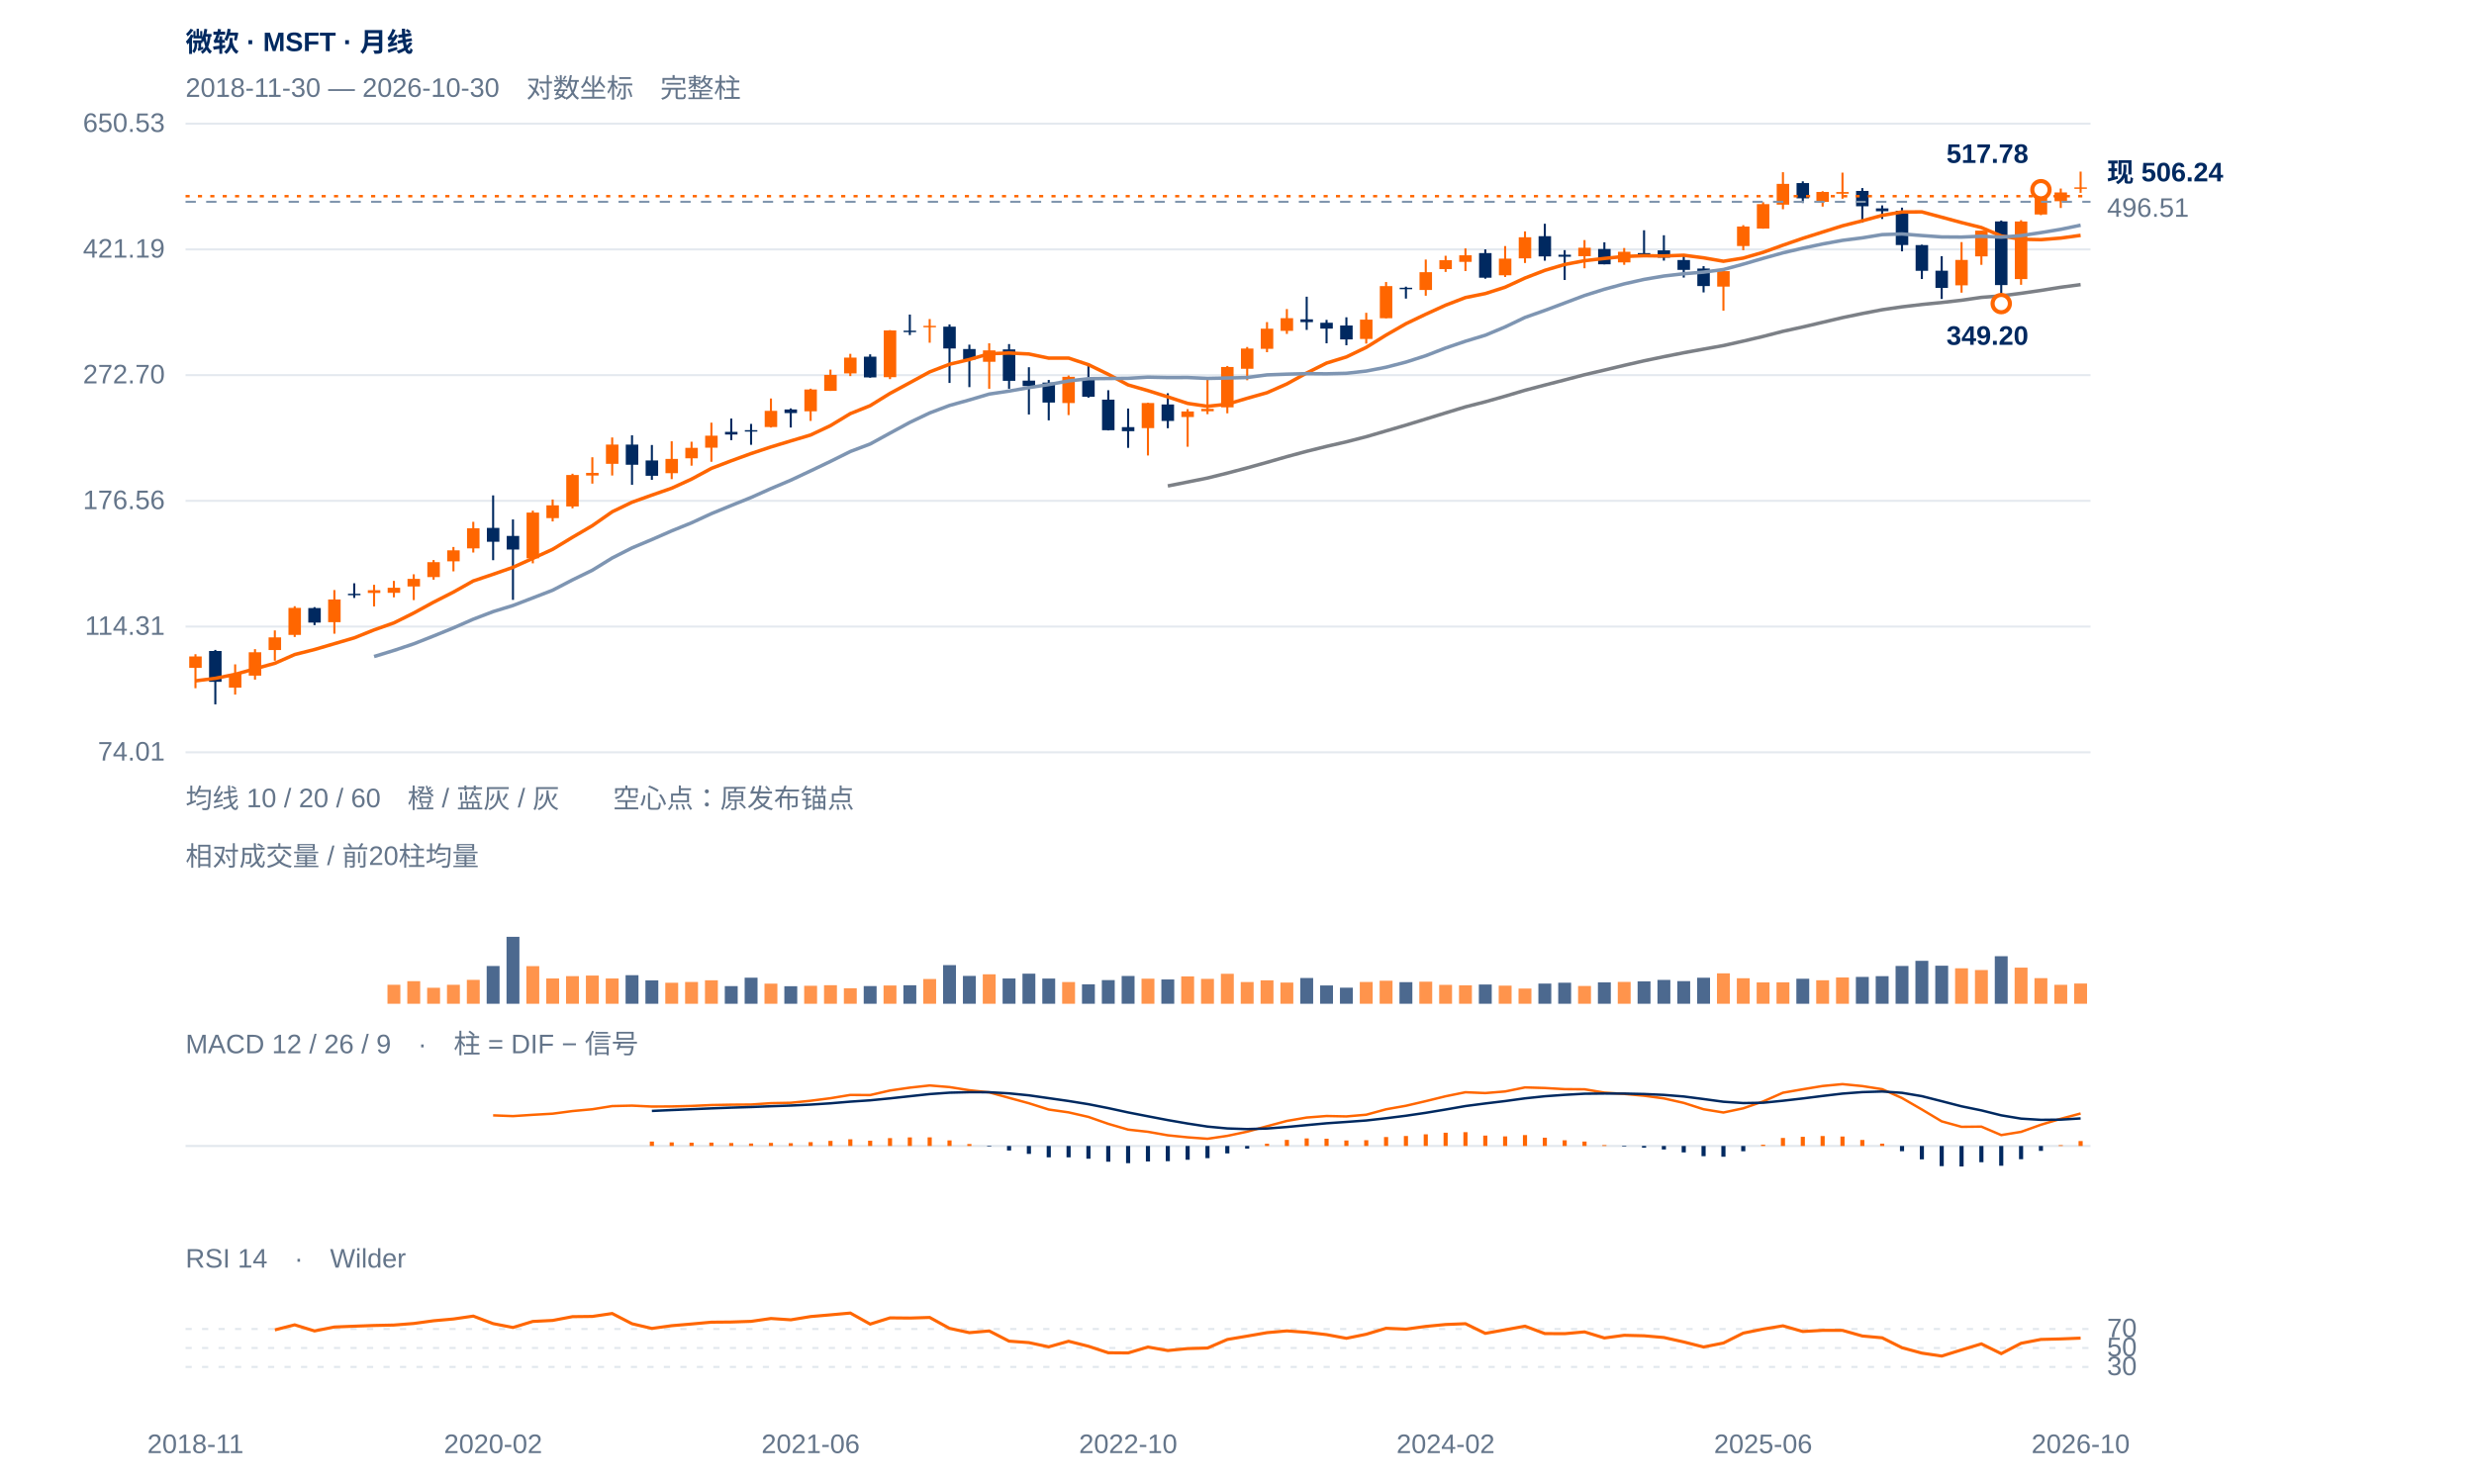
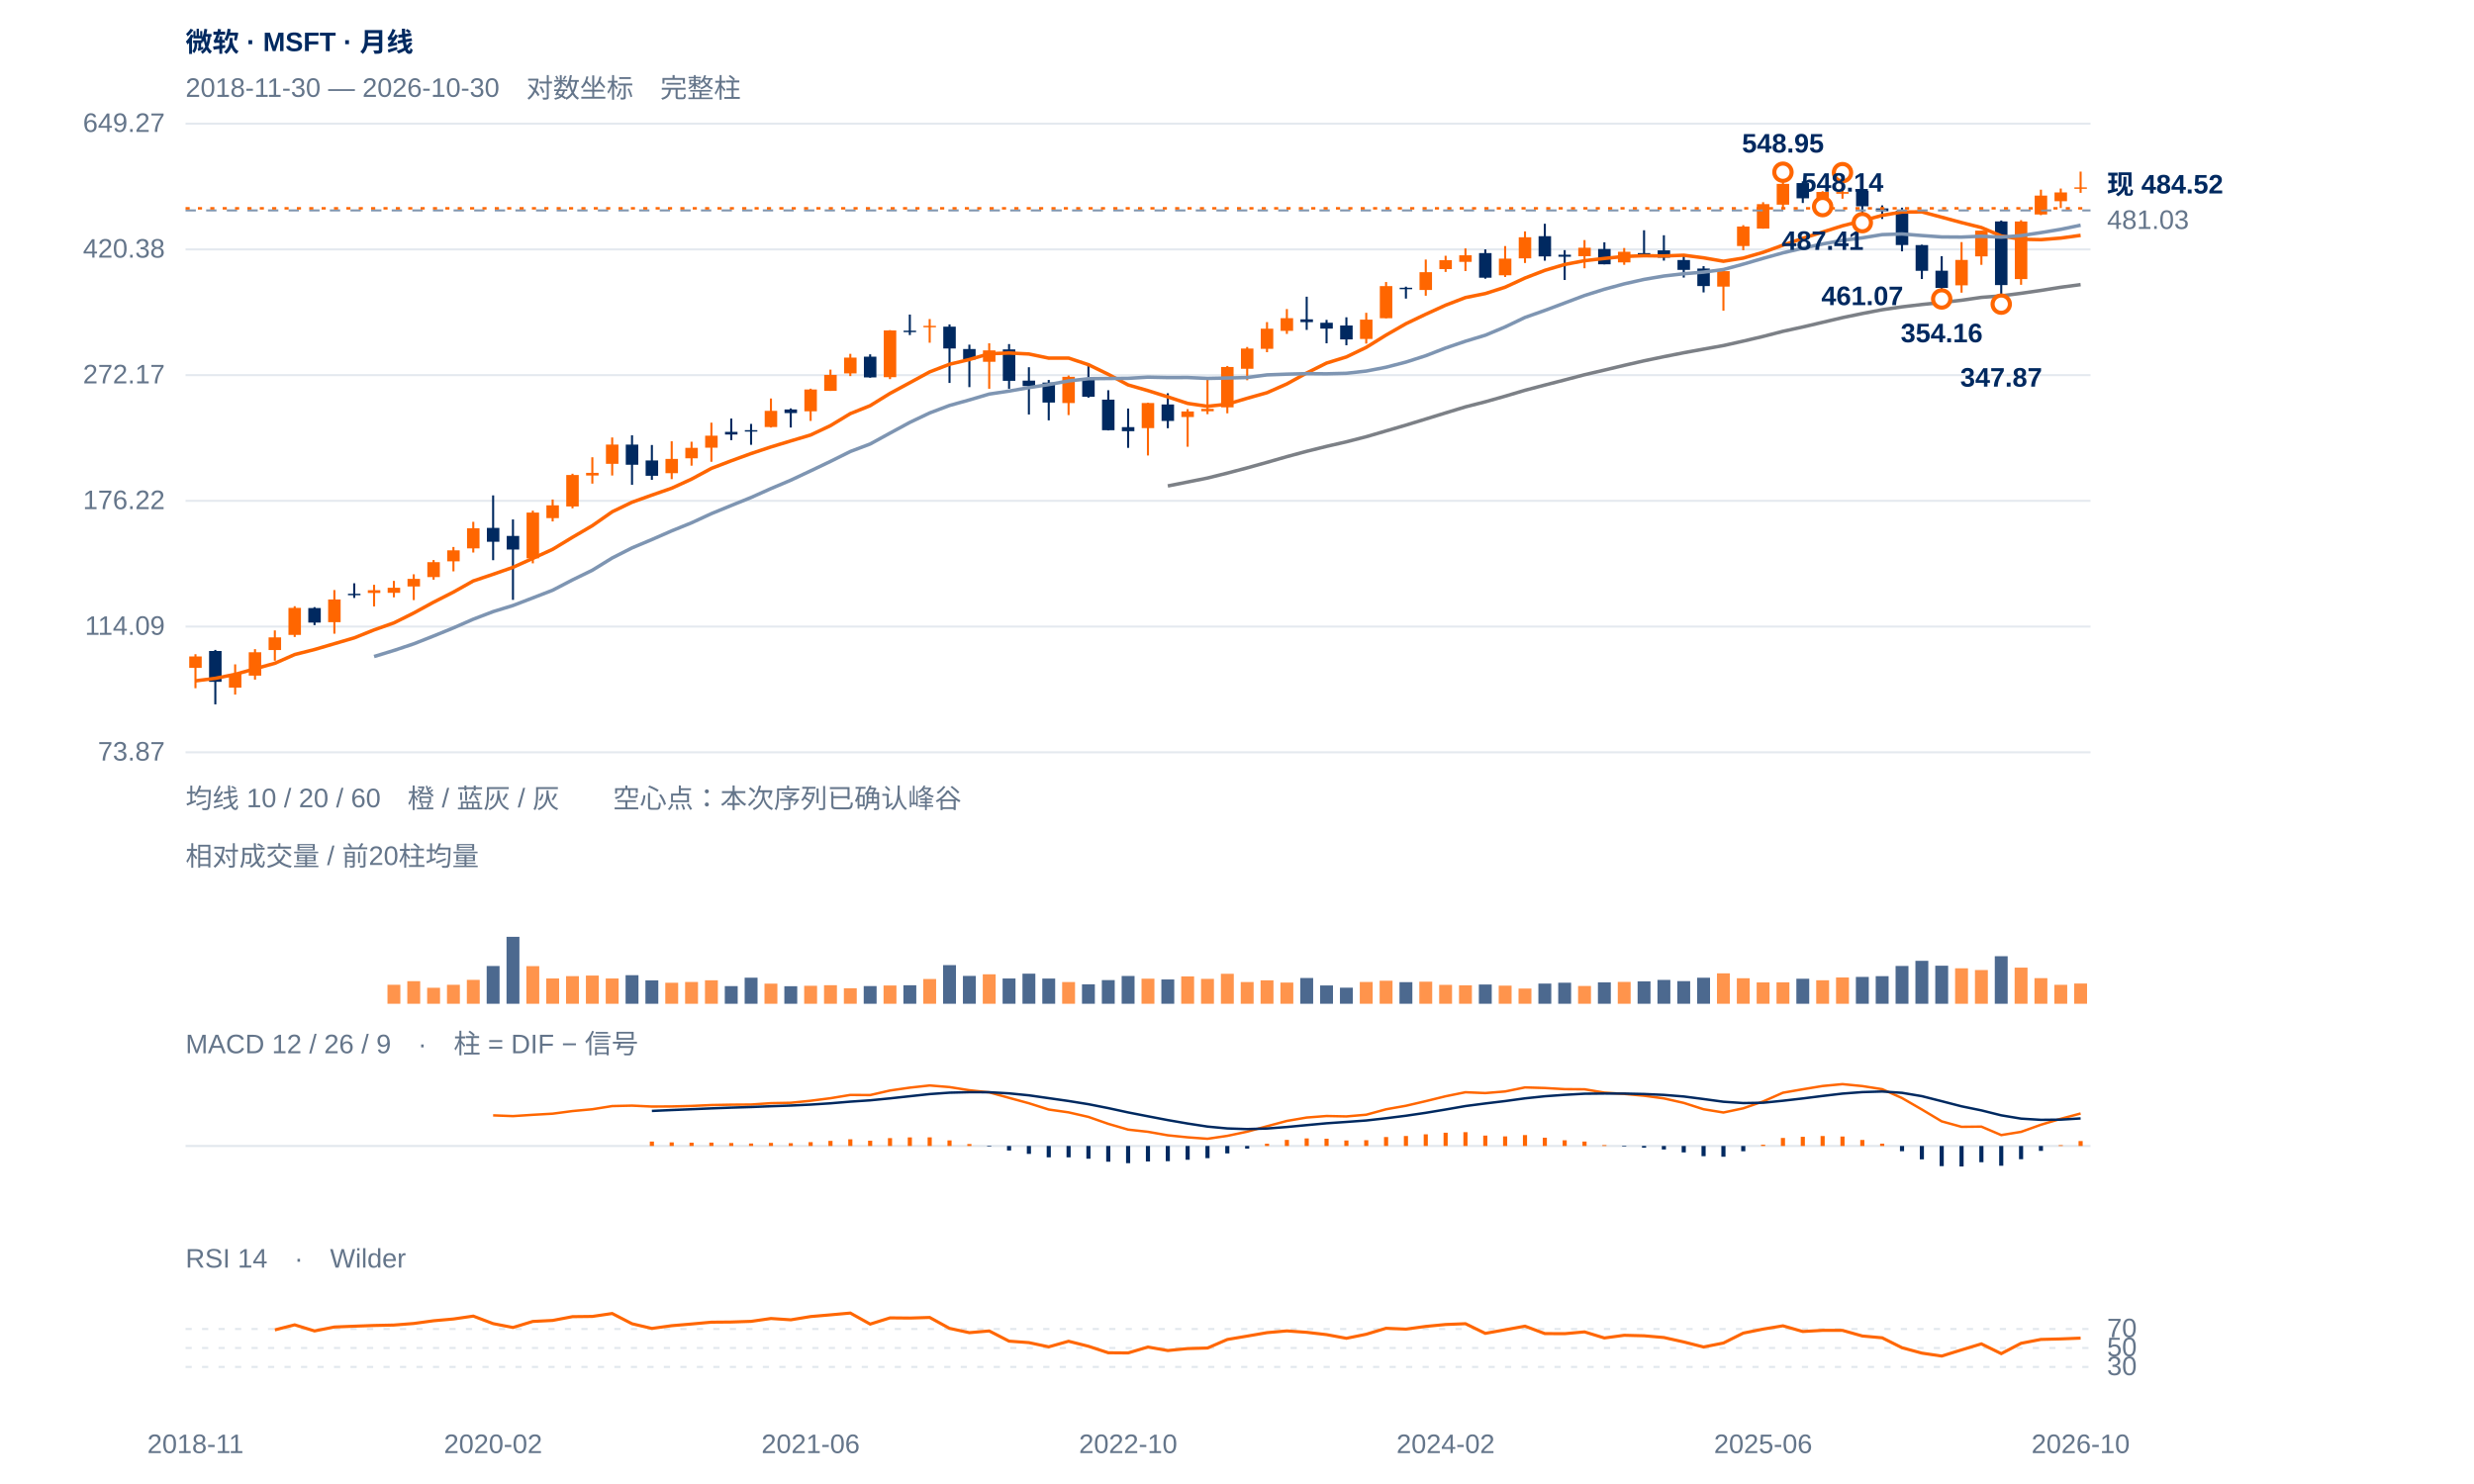
<svg xmlns="http://www.w3.org/2000/svg" viewBox="0 0 1200 720" role="img" aria-label="微软 月线 真实价格与结构">
  <style>text{font:13px Microsoft YaHei,Arial,sans-serif;fill:#64758a}.b{font-weight:700;fill:#002960}</style>
  <rect width="100%" height="100%" fill="#fff" />
  <text x="90.00" y="25.00" text-anchor="start" class="b">微软 · MSFT · 月线</text>
  <text x="90.00" y="47.00" text-anchor="start">2018-11-30 — 2026-10-30　对数坐标　完整柱</text>
  <polyline points="90.00,365.00 1014.00,365.00" fill="none" stroke="#e4e9ef" stroke-width="1" />
-   <text x="80.00" y="369.00" text-anchor="end">74.01</text>
+   <text x="80.00" y="369.00" text-anchor="end">73.87</text>
  <polyline points="90.00,304.00 1014.00,304.00" fill="none" stroke="#e4e9ef" stroke-width="1" />
-   <text x="80.00" y="308.00" text-anchor="end">114.31</text>
+   <text x="80.00" y="308.00" text-anchor="end">114.09</text>
  <polyline points="90.00,243.00 1014.00,243.00" fill="none" stroke="#e4e9ef" stroke-width="1" />
-   <text x="80.00" y="247.00" text-anchor="end">176.56</text>
+   <text x="80.00" y="247.00" text-anchor="end">176.22</text>
  <polyline points="90.00,182.00 1014.00,182.00" fill="none" stroke="#e4e9ef" stroke-width="1" />
-   <text x="80.00" y="186.00" text-anchor="end">272.70</text>
+   <text x="80.00" y="186.00" text-anchor="end">272.17</text>
  <polyline points="90.00,121.00 1014.00,121.00" fill="none" stroke="#e4e9ef" stroke-width="1" />
-   <text x="80.00" y="125.00" text-anchor="end">421.19</text>
+   <text x="80.00" y="125.00" text-anchor="end">420.38</text>
  <polyline points="90.00,60.00 1014.00,60.00" fill="none" stroke="#e4e9ef" stroke-width="1" />
-   <text x="80.00" y="64.00" text-anchor="end">650.53</text>
+   <text x="80.00" y="64.00" text-anchor="end">649.27</text>
  <g>
    <path d="M94.81,317.40V333.91" stroke="#FF6600" />
    <rect x="91.78" y="318.49" width="6.06" height="5.55" fill="#FF6600" />
  </g>
  <g>
    <path d="M104.44,315.32V341.74" stroke="#002960" />
    <rect x="101.41" y="315.84" width="6.06" height="14.96" fill="#002960" />
  </g>
  <g>
    <path d="M114.06,322.33V336.98" stroke="#FF6600" />
    <rect x="111.03" y="326.91" width="6.06" height="6.72" fill="#FF6600" />
  </g>
  <g>
    <path d="M123.69,314.95V329.74" stroke="#FF6600" />
    <rect x="120.66" y="316.46" width="6.06" height="11.34" fill="#FF6600" />
  </g>
  <g>
    <path d="M133.31,305.86V320.56" stroke="#FF6600" />
    <rect x="130.28" y="309.24" width="6.06" height="6.14" fill="#FF6600" />
  </g>
  <g>
    <path d="M142.94,294.11V309.05" stroke="#FF6600" />
    <rect x="139.91" y="294.93" width="6.06" height="13.11" fill="#FF6600" />
  </g>
  <g>
    <path d="M152.56,294.57V303.30" stroke="#002960" />
    <rect x="149.53" y="295.01" width="6.06" height="7.05" fill="#002960" />
  </g>
  <g>
    <path d="M162.19,286.28V307.46" stroke="#FF6600" />
    <rect x="159.16" y="290.85" width="6.06" height="11.01" fill="#FF6600" />
  </g>
  <g>
    <path d="M171.81,282.99V290.11" stroke="#002960" />
    <rect x="168.78" y="288.08" width="6.06" height="0.70" fill="#002960" />
  </g>
  <g>
    <path d="M181.44,283.73V294.22" stroke="#FF6600" />
    <rect x="178.41" y="286.36" width="6.06" height="1.34" fill="#FF6600" />
  </g>
  <g>
    <path d="M191.06,281.84V289.81" stroke="#FF6600" />
    <rect x="188.03" y="285.17" width="6.06" height="2.46" fill="#FF6600" />
  </g>
  <g>
    <path d="M200.69,278.63V291.16" stroke="#FF6600" />
    <rect x="197.66" y="280.86" width="6.06" height="3.68" fill="#FF6600" />
  </g>
  <g>
    <path d="M210.31,271.72V281.26" stroke="#FF6600" />
    <rect x="207.28" y="272.75" width="6.06" height="7.24" fill="#FF6600" />
  </g>
  <g>
    <path d="M219.94,265.38V277.21" stroke="#FF6600" />
    <rect x="216.91" y="267.01" width="6.06" height="5.34" fill="#FF6600" />
  </g>
  <g>
    <path d="M229.56,253.17V268.08" stroke="#FF6600" />
    <rect x="226.53" y="256.29" width="6.06" height="9.77" fill="#FF6600" />
  </g>
  <g>
    <path d="M239.19,240.35V271.80" stroke="#002960" />
    <rect x="236.16" y="256.12" width="6.06" height="6.73" fill="#002960" />
  </g>
  <g>
    <path d="M248.81,252.02V291.04" stroke="#002960" />
    <rect x="245.78" y="260.02" width="6.06" height="6.60" fill="#002960" />
  </g>
  <g>
    <path d="M258.44,247.76V273.32" stroke="#FF6600" />
    <rect x="255.41" y="248.69" width="6.06" height="22.19" fill="#FF6600" />
  </g>
  <g>
    <path d="M268.06,242.34V252.99" stroke="#FF6600" />
    <rect x="265.03" y="245.17" width="6.06" height="6.21" fill="#FF6600" />
  </g>
  <g>
    <path d="M277.69,229.84V246.63" stroke="#FF6600" />
    <rect x="274.66" y="230.46" width="6.06" height="15.26" fill="#FF6600" />
  </g>
  <g>
    <path d="M287.31,221.85V234.65" stroke="#FF6600" />
-     <rect x="284.28" y="229.43" width="6.06" height="1.29" fill="#FF6600" />
+     <rect x="284.28" y="229.42" width="6.06" height="1.29" fill="#FF6600" />
  </g>
  <g>
    <path d="M296.94,212.25V230.71" stroke="#FF6600" />
    <rect x="293.91" y="215.70" width="6.06" height="9.34" fill="#FF6600" />
  </g>
  <g>
    <path d="M306.56,211.21V235.21" stroke="#002960" />
    <rect x="303.53" y="215.71" width="6.06" height="9.78" fill="#002960" />
  </g>
  <g>
    <path d="M316.19,215.90V232.82" stroke="#002960" />
    <rect x="313.16" y="223.40" width="6.06" height="7.44" fill="#002960" />
  </g>
  <g>
    <path d="M325.81,214.10V232.47" stroke="#FF6600" />
    <rect x="322.78" y="222.65" width="6.06" height="6.93" fill="#FF6600" />
  </g>
  <g>
    <path d="M335.44,214.31V225.94" stroke="#FF6600" />
    <rect x="332.41" y="217.28" width="6.06" height="5.08" fill="#FF6600" />
  </g>
  <g>
    <path d="M345.06,205.07V224.05" stroke="#FF6600" />
    <rect x="342.03" y="211.39" width="6.06" height="5.82" fill="#FF6600" />
  </g>
  <g>
    <path d="M354.69,203.07V213.56" stroke="#002960" />
    <rect x="351.66" y="209.53" width="6.06" height="1.29" fill="#002960" />
  </g>
  <g>
    <path d="M364.31,205.67V215.80" stroke="#002960" />
    <rect x="361.28" y="208.70" width="6.06" height="0.70" fill="#002960" />
  </g>
  <g>
    <path d="M373.94,193.34V207.43" stroke="#FF6600" />
    <rect x="370.91" y="199.34" width="6.06" height="7.84" fill="#FF6600" />
  </g>
  <g>
    <path d="M383.56,198.14V207.42" stroke="#002960" />
    <rect x="380.53" y="198.66" width="6.06" height="1.75" fill="#002960" />
  </g>
  <g>
    <path d="M393.19,188.58V204.22" stroke="#FF6600" />
    <rect x="390.16" y="188.97" width="6.06" height="10.58" fill="#FF6600" />
  </g>
  <g>
    <path d="M402.81,179.33V189.64" stroke="#FF6600" />
    <rect x="399.78" y="181.89" width="6.06" height="7.75" fill="#FF6600" />
  </g>
  <g>
    <path d="M412.44,171.67V182.47" stroke="#FF6600" />
    <rect x="409.41" y="173.50" width="6.06" height="7.67" fill="#FF6600" />
  </g>
  <g>
    <path d="M422.06,171.91V183.25" stroke="#002960" />
    <rect x="419.03" y="173.05" width="6.06" height="10.06" fill="#002960" />
  </g>
  <g>
    <path d="M431.69,160.16V183.94" stroke="#FF6600" />
    <rect x="428.66" y="160.32" width="6.06" height="22.68" fill="#FF6600" />
  </g>
  <g>
    <path d="M441.31,152.62V162.56" stroke="#002960" />
    <rect x="438.28" y="160.43" width="6.06" height="0.70" fill="#002960" />
  </g>
  <g>
    <path d="M450.94,154.80V166.28" stroke="#FF6600" />
    <rect x="447.91" y="158.09" width="6.06" height="0.70" fill="#FF6600" />
  </g>
  <g>
    <path d="M460.56,157.39V185.80" stroke="#002960" />
    <rect x="457.53" y="158.49" width="6.06" height="10.59" fill="#002960" />
  </g>
  <g>
    <path d="M470.19,167.22V187.83" stroke="#002960" />
    <rect x="467.16" y="169.34" width="6.06" height="5.06" fill="#002960" />
  </g>
  <g>
    <path d="M479.81,166.56V188.62" stroke="#FF6600" />
    <rect x="476.78" y="170.00" width="6.06" height="5.53" fill="#FF6600" />
  </g>
  <g>
    <path d="M489.44,166.94V188.62" stroke="#002960" />
    <rect x="486.41" y="169.52" width="6.06" height="15.25" fill="#002960" />
  </g>
  <g>
    <path d="M499.06,178.17V201.10" stroke="#002960" />
    <rect x="496.03" y="184.67" width="6.06" height="2.66" fill="#002960" />
  </g>
  <g>
    <path d="M508.69,184.35V203.94" stroke="#002960" />
    <rect x="505.66" y="185.62" width="6.06" height="9.69" fill="#002960" />
  </g>
  <g>
    <path d="M518.31,182.19V201.39" stroke="#FF6600" />
    <rect x="515.28" y="182.82" width="6.06" height="12.73" fill="#FF6600" />
  </g>
  <g>
    <path d="M527.94,176.26V192.93" stroke="#002960" />
    <rect x="524.91" y="184.29" width="6.06" height="8.21" fill="#002960" />
  </g>
  <g>
    <path d="M537.56,189.33V208.84" stroke="#002960" />
    <rect x="534.53" y="193.90" width="6.06" height="14.83" fill="#002960" />
  </g>
  <g>
    <path d="M547.19,198.21V217.29" stroke="#002960" />
    <rect x="544.16" y="207.23" width="6.06" height="1.97" fill="#002960" />
  </g>
  <g>
    <path d="M556.81,195.44V220.99" stroke="#FF6600" />
    <rect x="553.78" y="195.54" width="6.06" height="12.17" fill="#FF6600" />
  </g>
  <g>
    <path d="M566.44,190.80V207.76" stroke="#002960" />
    <rect x="563.41" y="196.24" width="6.06" height="7.99" fill="#002960" />
  </g>
  <g>
    <path d="M576.06,198.49V216.75" stroke="#FF6600" />
    <rect x="573.03" y="199.63" width="6.06" height="2.70" fill="#FF6600" />
  </g>
  <g>
    <path d="M585.69,184.13V200.96" stroke="#FF6600" />
    <rect x="582.66" y="198.37" width="6.06" height="1.15" fill="#FF6600" />
  </g>
  <g>
    <path d="M595.31,177.57V200.53" stroke="#FF6600" />
    <rect x="592.28" y="178.05" width="6.06" height="19.58" fill="#FF6600" />
  </g>
  <g>
    <path d="M604.94,168.35V184.48" stroke="#FF6600" />
    <rect x="601.91" y="169.11" width="6.06" height="9.81" fill="#FF6600" />
  </g>
  <g>
    <path d="M614.56,156.28V170.88" stroke="#FF6600" />
    <rect x="611.53" y="159.47" width="6.06" height="9.77" fill="#FF6600" />
  </g>
  <g>
    <path d="M624.19,149.94V162.01" stroke="#FF6600" />
    <rect x="621.16" y="154.37" width="6.06" height="6.15" fill="#FF6600" />
  </g>
  <g>
    <path d="M633.81,143.95V160.06" stroke="#002960" />
    <rect x="630.78" y="154.93" width="6.06" height="1.36" fill="#002960" />
  </g>
  <g>
    <path d="M643.44,155.20V166.56" stroke="#002960" />
    <rect x="640.41" y="156.59" width="6.06" height="2.85" fill="#002960" />
  </g>
  <g>
    <path d="M653.06,153.94V167.51" stroke="#002960" />
    <rect x="650.03" y="157.93" width="6.06" height="6.75" fill="#002960" />
  </g>
  <g>
    <path d="M662.69,151.76V166.71" stroke="#FF6600" />
    <rect x="659.66" y="155.08" width="6.06" height="9.37" fill="#FF6600" />
  </g>
  <g>
    <path d="M672.31,136.83V154.44" stroke="#FF6600" />
    <rect x="669.28" y="138.81" width="6.06" height="15.58" fill="#FF6600" />
  </g>
  <g>
    <path d="M681.94,139.09V144.87" stroke="#002960" />
    <rect x="678.91" y="139.61" width="6.06" height="0.70" fill="#002960" />
  </g>
  <g>
    <path d="M691.56,125.93V143.48" stroke="#FF6600" />
    <rect x="688.53" y="132.06" width="6.06" height="8.63" fill="#FF6600" />
  </g>
  <g>
    <path d="M701.19,124.09V131.93" stroke="#FF6600" />
    <rect x="698.16" y="126.24" width="6.06" height="4.32" fill="#FF6600" />
  </g>
  <g>
    <path d="M710.81,120.53V131.51" stroke="#FF6600" />
    <rect x="707.78" y="123.86" width="6.06" height="3.19" fill="#FF6600" />
  </g>
  <g>
    <path d="M720.44,121.00V135.21" stroke="#002960" />
    <rect x="717.41" y="122.79" width="6.06" height="11.95" fill="#002960" />
  </g>
  <g>
    <path d="M730.06,119.38V134.39" stroke="#FF6600" />
    <rect x="727.03" y="125.48" width="6.06" height="8.08" fill="#FF6600" />
  </g>
  <g>
    <path d="M739.69,112.26V127.60" stroke="#FF6600" />
    <rect x="736.66" y="115.12" width="6.06" height="10.23" fill="#FF6600" />
  </g>
  <g>
    <path d="M749.31,108.56V126.48" stroke="#002960" />
    <rect x="746.28" y="114.59" width="6.06" height="9.82" fill="#002960" />
  </g>
  <g>
    <path d="M758.94,121.35V135.85" stroke="#002960" />
    <rect x="755.91" y="123.59" width="6.06" height="0.97" fill="#002960" />
  </g>
  <g>
    <path d="M768.56,116.48V130.16" stroke="#FF6600" />
    <rect x="765.53" y="120.20" width="6.06" height="4.10" fill="#FF6600" />
  </g>
  <g>
    <path d="M778.19,117.55V128.25" stroke="#002960" />
    <rect x="775.16" y="120.80" width="6.06" height="7.43" fill="#002960" />
  </g>
  <g>
    <path d="M787.81,120.33V128.50" stroke="#FF6600" />
    <rect x="784.78" y="122.16" width="6.06" height="5.15" fill="#FF6600" />
  </g>
  <g>
    <path d="M797.44,111.72V123.09" stroke="#002960" />
    <rect x="794.41" y="122.79" width="6.06" height="0.70" fill="#002960" />
  </g>
  <g>
    <path d="M807.06,114.14V126.45" stroke="#002960" />
    <rect x="804.03" y="121.48" width="6.06" height="3.50" fill="#002960" />
  </g>
  <g>
    <path d="M816.69,123.55V134.67" stroke="#002960" />
    <rect x="813.66" y="126.15" width="6.06" height="4.79" fill="#002960" />
  </g>
  <g>
    <path d="M826.31,129.13V141.87" stroke="#002960" />
    <rect x="823.28" y="130.29" width="6.06" height="8.50" fill="#002960" />
  </g>
  <g>
    <path d="M835.94,131.06V150.72" stroke="#FF6600" />
    <rect x="832.91" y="131.55" width="6.06" height="7.51" fill="#FF6600" />
  </g>
  <g>
    <path d="M845.56,109.24V121.41" stroke="#FF6600" />
    <rect x="842.53" y="109.90" width="6.06" height="9.47" fill="#FF6600" />
  </g>
  <g>
    <path d="M855.19,98.10V110.96" stroke="#FF6600" />
    <rect x="852.16" y="99.04" width="6.06" height="11.85" fill="#FF6600" />
  </g>
  <g>
    <path d="M864.81,83.55V101.52" stroke="#FF6600" />
    <rect x="861.78" y="89.21" width="6.06" height="10.09" fill="#FF6600" />
  </g>
  <g>
    <path d="M874.44,87.97V98.50" stroke="#002960" />
    <rect x="871.41" y="88.82" width="6.06" height="7.40" fill="#002960" />
  </g>
  <g>
    <path d="M884.06,92.77V100.24" stroke="#FF6600" />
    <rect x="881.03" y="93.13" width="6.06" height="4.82" fill="#FF6600" />
  </g>
  <g>
    <path d="M893.69,83.76V96.41" stroke="#FF6600" />
    <rect x="890.66" y="93.17" width="6.06" height="0.82" fill="#FF6600" />
  </g>
  <g>
    <path d="M903.31,91.24V108.03" stroke="#002960" />
    <rect x="900.28" y="92.63" width="6.06" height="7.45" fill="#002960" />
  </g>
  <g>
    <path d="M912.94,99.65V106.24" stroke="#002960" />
    <rect x="909.91" y="101.10" width="6.06" height="1.39" fill="#002960" />
  </g>
  <g>
    <path d="M922.56,100.74V121.94" stroke="#002960" />
    <rect x="919.53" y="102.27" width="6.06" height="16.62" fill="#002960" />
  </g>
  <g>
    <path d="M932.19,118.74V135.38" stroke="#002960" />
    <rect x="929.16" y="118.91" width="6.06" height="12.48" fill="#002960" />
  </g>
  <g>
    <path d="M941.81,124.31V145.05" stroke="#002960" />
    <rect x="938.78" y="131.34" width="6.06" height="8.35" fill="#002960" />
  </g>
  <g>
    <path d="M951.44,117.46V141.99" stroke="#FF6600" />
    <rect x="948.41" y="126.11" width="6.06" height="12.33" fill="#FF6600" />
  </g>
  <g>
    <path d="M961.06,111.88V128.50" stroke="#FF6600" />
    <rect x="958.03" y="111.90" width="6.06" height="12.49" fill="#FF6600" />
  </g>
  <g>
    <path d="M970.69,106.98V147.57" stroke="#002960" />
    <rect x="967.66" y="107.43" width="6.06" height="30.88" fill="#002960" />
  </g>
  <g>
    <path d="M980.31,106.82V138.18" stroke="#FF6600" />
    <rect x="977.28" y="107.46" width="6.06" height="27.94" fill="#FF6600" />
  </g>
  <g>
    <path d="M989.94,92.03V104.39" stroke="#FF6600" />
    <rect x="986.91" y="94.90" width="6.06" height="9.16" fill="#FF6600" />
  </g>
  <g>
    <path d="M999.56,91.47V100.92" stroke="#FF6600" />
    <rect x="996.53" y="93.36" width="6.06" height="4.27" fill="#FF6600" />
  </g>
  <g>
    <path d="M1009.19,83.26V93.56" stroke="#FF6600" />
    <rect x="1006.16" y="90.91" width="6.06" height="0.70" fill="#FF6600" />
  </g>
  <polyline points="94.81,330.33 104.44,329.11 114.06,327.17 123.69,324.48 133.31,321.81 142.94,317.56 152.56,315.13 162.19,312.30 171.81,309.48 181.44,305.61 191.06,302.22 200.69,297.41 210.31,292.16 219.94,287.26 229.56,281.86 239.19,278.62 248.81,275.25 258.44,270.91 268.06,266.51 277.69,260.67 287.31,255.04 296.94,248.30 306.56,243.66 316.19,240.21 325.81,236.86 335.44,232.45 345.06,227.25 354.69,223.56 364.31,220.05 373.94,216.85 383.56,213.93 393.19,211.05 402.81,206.51 412.44,200.68 422.06,196.83 431.69,190.88 441.31,185.68 450.94,180.43 460.56,176.73 470.19,174.43 479.81,171.63 489.44,171.26 499.06,171.75 508.69,173.76 518.31,173.73 527.94,176.93 537.56,181.60 547.19,186.76 556.81,189.52 566.44,192.55 576.06,195.72 585.69,197.13 595.31,196.10 604.94,193.24 614.56,190.53 624.19,186.27 633.81,180.96 643.44,176.15 653.06,173.18 662.69,168.54 672.31,162.57 681.94,157.05 691.56,152.45 701.19,148.06 710.81,144.37 720.44,142.43 730.06,139.34 739.69,134.89 749.31,131.17 758.94,128.32 768.56,126.49 778.19,125.39 787.81,124.42 797.44,124.07 807.06,124.19 816.69,123.83 826.31,125.09 835.94,126.76 845.56,125.22 855.19,122.43 864.81,118.96 874.44,115.63 884.06,112.58 893.69,109.55 903.31,107.13 912.94,104.49 922.56,102.83 932.19,102.81 941.81,105.39 951.44,107.99 961.06,110.40 970.69,114.48 980.31,116.08 989.94,116.28 999.56,115.51 1009.19,114.19" fill="none" stroke="#FF6600" stroke-width="1.7" />
  <polyline points="181.44,318.53 191.06,315.58 200.69,312.37 210.31,308.57 219.94,304.64 229.56,300.42 239.19,296.74 248.81,293.78 258.44,290.08 268.06,286.36 277.69,281.35 287.31,276.66 296.94,270.72 306.56,265.82 316.19,261.77 325.81,257.56 335.44,253.65 345.06,249.20 354.69,245.25 364.31,241.36 373.94,237.05 383.56,232.98 393.19,228.45 402.81,223.86 412.44,219.06 422.06,215.42 431.69,210.14 441.31,204.93 450.94,200.35 460.56,196.72 470.19,194.04 479.81,191.19 489.44,189.75 499.06,188.06 508.69,186.58 518.31,184.81 527.94,183.74 537.56,183.63 547.19,183.56 556.81,182.98 566.44,183.19 576.06,183.16 585.69,183.60 595.31,183.40 604.94,183.16 614.56,181.88 624.19,181.52 633.81,181.28 643.44,181.36 653.06,181.11 662.69,180.03 672.31,178.17 681.94,175.67 691.56,172.58 701.19,168.84 710.81,165.56 720.44,162.64 730.06,158.61 739.69,154.01 749.31,150.61 758.94,147.00 768.56,143.37 778.19,140.33 787.81,137.73 797.44,135.56 807.06,133.92 816.69,132.82 826.31,132.03 835.94,130.77 845.56,128.16 855.19,125.35 864.81,122.67 874.44,120.42 884.06,118.37 893.69,116.62 903.31,115.40 912.94,113.83 922.56,113.52 932.19,114.28 941.81,114.95 951.44,115.02 961.06,114.61 970.69,115.06 980.31,114.32 989.94,112.87 999.56,111.26 1009.19,109.26" fill="none" stroke="#7e95b2" stroke-width="1.7" />
  <polyline points="566.44,235.78 576.06,233.86 585.69,231.93 595.31,229.54 604.94,227.00 614.56,224.32 624.19,221.55 633.81,218.96 643.44,216.57 653.06,214.36 662.69,211.88 672.31,209.07 681.94,206.25 691.56,203.30 701.19,200.33 710.81,197.40 720.44,194.94 730.06,192.22 739.69,189.35 749.31,186.82 758.94,184.34 768.56,181.81 778.19,179.56 787.81,177.26 797.44,175.06 807.06,173.05 816.69,171.14 826.31,169.39 835.94,167.66 845.56,165.50 855.19,163.23 864.81,160.75 874.44,158.64 884.06,156.38 893.69,154.11 903.31,152.12 912.94,150.27 922.56,148.87 932.19,147.73 941.81,146.77 951.44,145.67 961.06,144.28 970.69,143.55 980.31,142.31 989.94,140.91 999.56,139.37 1009.19,138.08" fill="none" stroke="#7c8086" stroke-width="1.7" />
-   <polyline points="90.00,97.91 1014.00,97.91" fill="none" stroke="#8196ae" stroke-width="1" stroke-dasharray="5 5" />
-   <text x="1022.00" y="105.19" text-anchor="start">496.51</text>
-   <polyline points="90.00,95.19 1014.00,95.19" fill="none" stroke="#FF6600" stroke-width="1.2" stroke-dasharray="2 4" />
-   <text x="1022.00" y="88.19" text-anchor="start" class="b">现 506.24</text>
-   <circle cx="970.69" cy="147.30" r="4.2" fill="#fff" stroke="#FF6600" stroke-width="2" />
-   <text x="964.00" y="167.30" text-anchor="middle" class="b">349.20</text>
-   <circle cx="989.94" cy="92.03" r="4.2" fill="#fff" stroke="#FF6600" stroke-width="2" />
-   <text x="964.00" y="79.03" text-anchor="middle" class="b">517.78</text>
-   <text x="90.00" y="392.00" text-anchor="start">均线 10 / 20 / 60　橙 / 蓝灰 / 灰　　空心点：原发布锚点</text>
+   <polyline points="90.00,102.09 1014.00,102.09" fill="none" stroke="#8196ae" stroke-width="1" stroke-dasharray="5 5" />
+   <text x="1022.00" y="111.07" text-anchor="start">481.03</text>
+   <polyline points="90.00,101.07 1014.00,101.07" fill="none" stroke="#FF6600" stroke-width="1.2" stroke-dasharray="2 4" />
+   <text x="1022.00" y="94.07" text-anchor="start" class="b">现 484.52</text>
+   <text x="90.00" y="392.00" text-anchor="start">均线 10 / 20 / 60　橙 / 蓝灰 / 灰　　空心点：本次序列已确认峰谷</text>
  <text x="90.00" y="420.00" text-anchor="start">相对成交量 / 前20柱均量</text>
  <rect x="187.94" y="477.79" width="6.25" height="9.21" fill="#FF6600" opacity=".7" />
  <rect x="197.56" y="476.04" width="6.25" height="10.96" fill="#FF6600" opacity=".7" />
  <rect x="207.19" y="479.24" width="6.25" height="7.76" fill="#FF6600" opacity=".7" />
  <rect x="216.81" y="477.80" width="6.25" height="9.20" fill="#FF6600" opacity=".7" />
  <rect x="226.44" y="475.41" width="6.25" height="11.59" fill="#FF6600" opacity=".7" />
  <rect x="236.06" y="468.68" width="6.25" height="18.32" fill="#002960" opacity=".7" />
  <rect x="245.69" y="454.52" width="6.25" height="32.48" fill="#002960" opacity=".7" />
  <rect x="255.31" y="468.74" width="6.25" height="18.26" fill="#FF6600" opacity=".7" />
  <rect x="264.94" y="474.73" width="6.25" height="12.27" fill="#FF6600" opacity=".7" />
  <rect x="274.56" y="473.60" width="6.25" height="13.40" fill="#FF6600" opacity=".7" />
  <rect x="284.19" y="473.32" width="6.25" height="13.68" fill="#FF6600" opacity=".7" />
  <rect x="293.81" y="474.74" width="6.25" height="12.26" fill="#FF6600" opacity=".7" />
  <rect x="303.44" y="473.14" width="6.25" height="13.86" fill="#002960" opacity=".7" />
  <rect x="313.06" y="475.64" width="6.25" height="11.36" fill="#002960" opacity=".7" />
  <rect x="322.69" y="476.81" width="6.25" height="10.19" fill="#FF6600" opacity=".7" />
  <rect x="332.31" y="476.43" width="6.25" height="10.57" fill="#FF6600" opacity=".7" />
  <rect x="341.94" y="475.61" width="6.25" height="11.39" fill="#FF6600" opacity=".7" />
  <rect x="351.56" y="478.44" width="6.25" height="8.56" fill="#002960" opacity=".7" />
  <rect x="361.19" y="474.35" width="6.25" height="12.65" fill="#002960" opacity=".7" />
  <rect x="370.81" y="477.24" width="6.25" height="9.76" fill="#FF6600" opacity=".7" />
  <rect x="380.44" y="478.49" width="6.25" height="8.51" fill="#002960" opacity=".7" />
  <rect x="390.06" y="478.28" width="6.25" height="8.72" fill="#FF6600" opacity=".7" />
  <rect x="399.69" y="478.00" width="6.25" height="9.00" fill="#FF6600" opacity=".7" />
  <rect x="409.31" y="479.47" width="6.25" height="7.53" fill="#FF6600" opacity=".7" />
  <rect x="418.94" y="478.42" width="6.25" height="8.58" fill="#002960" opacity=".7" />
  <rect x="428.56" y="478.14" width="6.25" height="8.86" fill="#FF6600" opacity=".7" />
  <rect x="438.19" y="478.02" width="6.25" height="8.98" fill="#002960" opacity=".7" />
  <rect x="447.81" y="474.99" width="6.25" height="12.01" fill="#FF6600" opacity=".7" />
  <rect x="457.44" y="468.25" width="6.25" height="18.75" fill="#002960" opacity=".7" />
  <rect x="467.06" y="473.49" width="6.25" height="13.51" fill="#002960" opacity=".7" />
  <rect x="476.69" y="472.71" width="6.25" height="14.29" fill="#FF6600" opacity=".7" />
  <rect x="486.31" y="474.74" width="6.25" height="12.26" fill="#002960" opacity=".7" />
  <rect x="495.94" y="472.40" width="6.25" height="14.60" fill="#002960" opacity=".7" />
  <rect x="505.56" y="474.77" width="6.25" height="12.23" fill="#002960" opacity=".7" />
  <rect x="515.19" y="476.46" width="6.25" height="10.54" fill="#FF6600" opacity=".7" />
  <rect x="524.81" y="477.57" width="6.25" height="9.43" fill="#002960" opacity=".7" />
  <rect x="534.44" y="475.52" width="6.25" height="11.48" fill="#002960" opacity=".7" />
  <rect x="544.06" y="473.52" width="6.25" height="13.48" fill="#002960" opacity=".7" />
  <rect x="553.69" y="474.83" width="6.25" height="12.17" fill="#FF6600" opacity=".7" />
  <rect x="563.31" y="475.21" width="6.25" height="11.79" fill="#002960" opacity=".7" />
  <rect x="572.94" y="473.73" width="6.25" height="13.27" fill="#FF6600" opacity=".7" />
  <rect x="582.56" y="474.92" width="6.25" height="12.08" fill="#FF6600" opacity=".7" />
  <rect x="592.19" y="472.46" width="6.25" height="14.54" fill="#FF6600" opacity=".7" />
  <rect x="601.81" y="476.46" width="6.25" height="10.54" fill="#FF6600" opacity=".7" />
  <rect x="611.44" y="475.63" width="6.25" height="11.37" fill="#FF6600" opacity=".7" />
  <rect x="621.06" y="476.72" width="6.25" height="10.28" fill="#FF6600" opacity=".7" />
  <rect x="630.69" y="474.50" width="6.25" height="12.50" fill="#002960" opacity=".7" />
  <rect x="640.31" y="478.12" width="6.25" height="8.88" fill="#002960" opacity=".7" />
  <rect x="649.94" y="479.20" width="6.25" height="7.80" fill="#002960" opacity=".7" />
  <rect x="659.56" y="476.43" width="6.25" height="10.57" fill="#FF6600" opacity=".7" />
  <rect x="669.19" y="475.83" width="6.25" height="11.17" fill="#FF6600" opacity=".7" />
  <rect x="678.81" y="476.52" width="6.25" height="10.48" fill="#002960" opacity=".7" />
  <rect x="688.44" y="476.29" width="6.25" height="10.71" fill="#FF6600" opacity=".7" />
  <rect x="698.06" y="477.83" width="6.25" height="9.17" fill="#FF6600" opacity=".7" />
  <rect x="707.69" y="478.06" width="6.25" height="8.94" fill="#FF6600" opacity=".7" />
  <rect x="717.31" y="477.66" width="6.25" height="9.34" fill="#002960" opacity=".7" />
  <rect x="726.94" y="478.21" width="6.25" height="8.79" fill="#FF6600" opacity=".7" />
  <rect x="736.56" y="479.62" width="6.25" height="7.38" fill="#FF6600" opacity=".7" />
  <rect x="746.19" y="477.21" width="6.25" height="9.79" fill="#002960" opacity=".7" />
  <rect x="755.81" y="476.79" width="6.25" height="10.21" fill="#002960" opacity=".7" />
  <rect x="765.44" y="478.37" width="6.25" height="8.63" fill="#FF6600" opacity=".7" />
  <rect x="775.06" y="476.62" width="6.25" height="10.38" fill="#002960" opacity=".7" />
  <rect x="784.69" y="476.40" width="6.25" height="10.60" fill="#FF6600" opacity=".7" />
  <rect x="794.31" y="476.13" width="6.25" height="10.87" fill="#002960" opacity=".7" />
  <rect x="803.94" y="475.43" width="6.25" height="11.57" fill="#002960" opacity=".7" />
  <rect x="813.56" y="476.02" width="6.25" height="10.98" fill="#002960" opacity=".7" />
  <rect x="823.19" y="474.37" width="6.25" height="12.63" fill="#002960" opacity=".7" />
  <rect x="832.81" y="472.24" width="6.25" height="14.76" fill="#FF6600" opacity=".7" />
  <rect x="842.44" y="474.62" width="6.25" height="12.38" fill="#FF6600" opacity=".7" />
  <rect x="852.06" y="476.65" width="6.25" height="10.35" fill="#FF6600" opacity=".7" />
  <rect x="861.69" y="476.60" width="6.25" height="10.40" fill="#FF6600" opacity=".7" />
  <rect x="871.31" y="474.86" width="6.25" height="12.14" fill="#002960" opacity=".7" />
  <rect x="880.94" y="475.60" width="6.25" height="11.40" fill="#FF6600" opacity=".7" />
  <rect x="890.56" y="474.25" width="6.25" height="12.75" fill="#FF6600" opacity=".7" />
  <rect x="900.19" y="473.98" width="6.25" height="13.02" fill="#002960" opacity=".7" />
  <rect x="909.81" y="473.61" width="6.25" height="13.39" fill="#002960" opacity=".7" />
  <rect x="919.44" y="468.66" width="6.25" height="18.34" fill="#002960" opacity=".7" />
  <rect x="929.06" y="466.17" width="6.25" height="20.83" fill="#002960" opacity=".7" />
  <rect x="938.69" y="468.54" width="6.25" height="18.46" fill="#002960" opacity=".7" />
  <rect x="948.31" y="469.79" width="6.25" height="17.21" fill="#FF6600" opacity=".7" />
  <rect x="957.94" y="470.64" width="6.25" height="16.36" fill="#FF6600" opacity=".7" />
  <rect x="967.56" y="463.93" width="6.25" height="23.07" fill="#002960" opacity=".7" />
  <rect x="977.19" y="469.47" width="6.25" height="17.53" fill="#FF6600" opacity=".7" />
  <rect x="986.81" y="474.57" width="6.25" height="12.43" fill="#FF6600" opacity=".7" />
  <rect x="996.44" y="477.81" width="6.25" height="9.19" fill="#FF6600" opacity=".7" />
  <rect x="1006.06" y="477.18" width="6.25" height="9.82" fill="#FF6600" opacity=".7" />
  <text x="90.00" y="511.00" text-anchor="start">MACD 12 / 26 / 9　·　柱 = DIF − 信号</text>
  <polyline points="90.00,556.00 1014.00,556.00" fill="none" stroke="#e1e7ed" stroke-width="1" />
  <rect x="315.19" y="553.86" width="2" height="2.14" fill="#FF6600" />
  <rect x="324.81" y="554.25" width="2" height="1.75" fill="#FF6600" />
  <rect x="334.44" y="554.41" width="2" height="1.59" fill="#FF6600" />
  <rect x="344.06" y="554.37" width="2" height="1.63" fill="#FF6600" />
  <rect x="353.69" y="554.56" width="2" height="1.44" fill="#FF6600" />
  <rect x="363.31" y="554.79" width="2" height="1.21" fill="#FF6600" />
  <rect x="372.94" y="554.50" width="2" height="1.50" fill="#FF6600" />
  <rect x="382.56" y="554.65" width="2" height="1.35" fill="#FF6600" />
  <rect x="392.19" y="554.14" width="2" height="1.86" fill="#FF6600" />
  <rect x="401.81" y="553.53" width="2" height="2.47" fill="#FF6600" />
  <rect x="411.44" y="552.75" width="2" height="3.25" fill="#FF6600" />
  <rect x="421.06" y="553.44" width="2" height="2.56" fill="#FF6600" />
  <rect x="430.69" y="552.19" width="2" height="3.81" fill="#FF6600" />
  <rect x="440.31" y="551.84" width="2" height="4.16" fill="#FF6600" />
  <rect x="449.94" y="551.82" width="2" height="4.18" fill="#FF6600" />
  <rect x="459.56" y="553.29" width="2" height="2.71" fill="#FF6600" />
  <rect x="469.19" y="555.06" width="2" height="0.94" fill="#FF6600" />
  <rect x="478.81" y="556.00" width="2" height="0.30" fill="#002960" />
  <rect x="488.44" y="556.00" width="2" height="2.19" fill="#002960" />
  <rect x="498.06" y="556.00" width="2" height="3.84" fill="#002960" />
  <rect x="507.69" y="556.00" width="2" height="5.51" fill="#002960" />
  <rect x="517.31" y="556.00" width="2" height="5.51" fill="#002960" />
  <rect x="526.94" y="556.00" width="2" height="6.18" fill="#002960" />
  <rect x="536.56" y="556.00" width="2" height="7.63" fill="#002960" />
  <rect x="546.19" y="556.00" width="2" height="8.34" fill="#002960" />
  <rect x="555.81" y="556.00" width="2" height="7.52" fill="#002960" />
  <rect x="565.44" y="556.00" width="2" height="7.38" fill="#002960" />
  <rect x="575.06" y="556.00" width="2" height="6.69" fill="#002960" />
  <rect x="584.69" y="556.00" width="2" height="5.91" fill="#002960" />
  <rect x="594.31" y="556.00" width="2" height="3.60" fill="#002960" />
  <rect x="603.94" y="556.00" width="2" height="1.26" fill="#002960" />
  <rect x="613.56" y="554.90" width="2" height="1.10" fill="#FF6600" />
  <rect x="623.19" y="553.05" width="2" height="2.95" fill="#FF6600" />
  <rect x="632.81" y="552.33" width="2" height="3.67" fill="#FF6600" />
  <rect x="642.44" y="552.47" width="2" height="3.53" fill="#FF6600" />
  <rect x="652.06" y="553.33" width="2" height="2.67" fill="#FF6600" />
  <rect x="661.69" y="553.20" width="2" height="2.80" fill="#FF6600" />
  <rect x="671.31" y="551.66" width="2" height="4.34" fill="#FF6600" />
  <rect x="680.94" y="551.16" width="2" height="4.84" fill="#FF6600" />
  <rect x="690.56" y="550.34" width="2" height="5.66" fill="#FF6600" />
  <rect x="700.19" y="549.57" width="2" height="6.43" fill="#FF6600" />
  <rect x="709.81" y="549.30" width="2" height="6.70" fill="#FF6600" />
  <rect x="719.44" y="550.96" width="2" height="5.04" fill="#FF6600" />
  <rect x="729.06" y="551.35" width="2" height="4.65" fill="#FF6600" />
  <rect x="738.69" y="550.71" width="2" height="5.29" fill="#FF6600" />
  <rect x="748.31" y="551.99" width="2" height="4.01" fill="#FF6600" />
  <rect x="757.94" y="553.24" width="2" height="2.76" fill="#FF6600" />
  <rect x="767.56" y="553.85" width="2" height="2.15" fill="#FF6600" />
  <rect x="777.19" y="555.57" width="2" height="0.43" fill="#FF6600" />
  <rect x="786.81" y="556.00" width="2" height="0.30" fill="#002960" />
  <rect x="796.44" y="556.00" width="2" height="0.83" fill="#002960" />
  <rect x="806.06" y="556.00" width="2" height="1.70" fill="#002960" />
  <rect x="815.69" y="556.00" width="2" height="3.11" fill="#002960" />
  <rect x="825.31" y="556.00" width="2" height="4.95" fill="#002960" />
  <rect x="834.94" y="556.00" width="2" height="5.22" fill="#002960" />
  <rect x="844.56" y="556.00" width="2" height="2.56" fill="#002960" />
  <rect x="854.19" y="555.39" width="2" height="0.61" fill="#FF6600" />
  <rect x="863.81" y="552.11" width="2" height="3.89" fill="#FF6600" />
  <rect x="873.44" y="551.55" width="2" height="4.45" fill="#FF6600" />
  <rect x="883.06" y="551.17" width="2" height="4.83" fill="#FF6600" />
  <rect x="892.69" y="551.41" width="2" height="4.59" fill="#FF6600" />
  <rect x="902.31" y="553.08" width="2" height="2.92" fill="#FF6600" />
  <rect x="911.94" y="554.87" width="2" height="1.13" fill="#FF6600" />
  <rect x="921.56" y="556.00" width="2" height="2.54" fill="#002960" />
  <rect x="931.19" y="556.00" width="2" height="6.48" fill="#002960" />
  <rect x="940.81" y="556.00" width="2" height="9.78" fill="#002960" />
  <rect x="950.44" y="556.00" width="2" height="9.95" fill="#002960" />
  <rect x="960.06" y="556.00" width="2" height="7.88" fill="#002960" />
  <rect x="969.69" y="556.00" width="2" height="9.59" fill="#002960" />
  <rect x="979.31" y="556.00" width="2" height="6.42" fill="#002960" />
  <rect x="988.94" y="556.00" width="2" height="2.38" fill="#002960" />
  <rect x="998.56" y="555.60" width="2" height="0.40" fill="#FF6600" />
  <rect x="1008.19" y="553.61" width="2" height="2.39" fill="#FF6600" />
  <polyline points="239.19,541.15 248.81,541.51 258.44,540.88 268.06,540.33 277.69,539.06 287.31,538.18 296.94,536.64 306.56,536.42 316.19,536.87 325.81,536.82 335.44,536.58 345.06,536.14 354.69,535.96 364.31,535.89 373.94,535.23 383.56,535.04 393.19,534.06 402.81,532.83 412.44,531.24 422.06,531.30 431.69,529.09 441.31,527.70 450.94,526.64 460.56,527.43 470.19,528.96 479.81,529.98 489.44,532.65 499.06,535.27 508.69,538.32 518.31,539.69 527.94,541.90 537.56,545.26 547.19,548.06 556.81,549.12 566.44,550.82 576.06,551.80 585.69,552.50 595.31,551.09 604.94,549.06 614.56,546.43 624.19,543.85 633.81,542.20 643.44,541.46 653.06,541.66 662.69,540.83 672.31,538.20 681.94,536.49 691.56,534.25 701.19,531.88 710.81,529.93 720.44,530.33 730.06,529.55 739.69,527.59 749.31,527.87 758.94,528.43 768.56,528.50 778.19,530.11 787.81,530.74 797.44,531.62 807.06,532.92 816.69,535.10 826.31,538.18 835.94,539.76 845.56,537.73 855.19,534.41 864.81,530.16 874.44,528.49 884.06,526.90 893.69,526.00 903.31,526.94 912.94,528.45 922.56,532.74 932.19,538.30 941.81,544.05 951.44,546.71 961.06,546.61 970.69,550.71 980.31,549.15 989.94,545.70 999.56,542.82 1009.19,540.24" fill="none" stroke="#FF6600" stroke-width="1.2" />
  <polyline points="316.19,539.00 325.81,538.57 335.44,538.17 345.06,537.76 354.69,537.40 364.31,537.10 373.94,536.72 383.56,536.39 393.19,535.92 402.81,535.30 412.44,534.49 422.06,533.85 431.69,532.90 441.31,531.86 450.94,530.82 460.56,530.14 470.19,529.90 479.81,529.92 489.44,530.47 499.06,531.43 508.69,532.80 518.31,534.18 527.94,535.73 537.56,537.63 547.19,539.72 556.81,541.60 566.44,543.44 576.06,545.11 585.69,546.59 595.31,547.49 604.94,547.81 614.56,547.53 624.19,546.79 633.81,545.88 643.44,544.99 653.06,544.33 662.69,543.63 672.31,542.54 681.94,541.33 691.56,539.91 701.19,538.31 710.81,536.63 720.44,535.37 730.06,534.21 739.69,532.89 749.31,531.88 758.94,531.19 768.56,530.65 778.19,530.55 787.81,530.58 797.44,530.79 807.06,531.22 816.69,531.99 826.31,533.23 835.94,534.54 845.56,535.18 855.19,535.02 864.81,534.05 874.44,532.94 884.06,531.73 893.69,530.59 903.31,529.86 912.94,529.57 922.56,530.21 932.19,531.83 941.81,534.27 951.44,536.76 961.06,538.73 970.69,541.13 980.31,542.73 989.94,543.32 999.56,543.22 1009.19,542.63" fill="none" stroke="#002960" stroke-width="1.2" />
  <text x="90.00" y="615.00" text-anchor="start">RSI 14　·　Wilder</text>
  <polyline points="90.00,663.20 1014.00,663.20" fill="none" stroke="#e1e7ed" stroke-width="1" stroke-dasharray="3 5" />
  <text x="1022.00" y="667.20" text-anchor="start">30</text>
  <polyline points="90.00,654.00 1014.00,654.00" fill="none" stroke="#e1e7ed" stroke-width="1" stroke-dasharray="3 5" />
  <text x="1022.00" y="658.00" text-anchor="start">50</text>
  <polyline points="90.00,644.80 1014.00,644.80" fill="none" stroke="#e1e7ed" stroke-width="1" stroke-dasharray="3 5" />
  <text x="1022.00" y="648.80" text-anchor="start">70</text>
  <polyline points="133.31,645.23 142.94,642.78 152.56,645.74 162.19,643.83 171.81,643.44 181.44,643.09 191.06,642.88 200.69,642.12 210.31,640.80 219.94,639.94 229.56,638.54 239.19,642.19 248.81,644.06 258.44,641.13 268.06,640.64 277.69,638.81 287.31,638.70 296.94,637.28 306.56,642.25 316.19,644.52 325.81,643.19 335.44,642.37 345.06,641.49 354.69,641.41 364.31,641.09 373.94,639.70 383.56,640.34 393.19,638.76 402.81,637.93 412.44,637.06 422.06,642.42 431.69,639.40 441.31,639.49 450.94,639.20 460.56,644.48 470.19,646.58 479.81,645.74 489.44,650.69 499.06,651.40 508.69,653.46 518.31,650.74 527.94,653.17 537.56,656.33 547.19,656.41 556.81,653.54 566.44,655.25 576.06,654.30 585.69,654.03 595.31,649.88 604.94,648.24 614.56,646.57 624.19,645.72 633.81,646.41 643.44,647.53 653.06,649.31 662.69,647.34 672.31,644.44 681.94,644.86 691.56,643.54 701.19,642.61 710.81,642.23 720.44,646.92 730.06,645.18 739.69,643.42 749.31,647.02 758.94,647.07 768.56,646.20 778.19,649.15 787.81,647.85 797.44,648.09 807.06,648.93 816.69,651.08 826.31,653.52 835.94,651.60 845.56,646.79 855.19,644.84 864.81,643.25 874.44,646.01 884.06,645.46 893.69,645.47 903.31,648.19 912.94,649.07 922.56,653.88 932.19,656.50 941.81,657.93 951.44,654.93 961.06,652.01 970.69,656.75 980.31,651.73 989.94,649.85 999.56,649.61 1009.19,649.22" fill="none" stroke="#FF6600" stroke-width="1.5" />
  <text x="94.81" y="705.00" text-anchor="middle">2018-11</text>
  <text x="239.19" y="705.00" text-anchor="middle">2020-02</text>
  <text x="393.19" y="705.00" text-anchor="middle">2021-06</text>
  <text x="547.19" y="705.00" text-anchor="middle">2022-10</text>
  <text x="701.19" y="705.00" text-anchor="middle">2024-02</text>
  <text x="855.19" y="705.00" text-anchor="middle">2025-06</text>
  <text x="1009.19" y="705.00" text-anchor="middle">2026-10</text>
+   <circle cx="864.81" cy="83.55" r="4.2" fill="white" stroke="#FF6600" stroke-width="2" />
+   <text x="864.81" y="74.00" text-anchor="middle" class="b">548.95</text>
+   <circle cx="884.06" cy="100.24" r="4.2" fill="white" stroke="#FF6600" stroke-width="2" />
+   <text x="884.06" y="121.24" text-anchor="middle" class="b">487.41</text>
+   <circle cx="893.69" cy="83.76" r="4.2" fill="white" stroke="#FF6600" stroke-width="2" />
+   <text x="893.69" y="93.00" text-anchor="middle" class="b">548.14</text>
+   <circle cx="903.31" cy="108.03" r="4.2" fill="white" stroke="#FF6600" stroke-width="2" />
+   <text x="903.31" y="148.03" text-anchor="middle" class="b">461.07</text>
+   <circle cx="941.81" cy="145.05" r="4.2" fill="white" stroke="#FF6600" stroke-width="2" />
+   <text x="941.81" y="166.05" text-anchor="middle" class="b">354.16</text>
+   <circle cx="970.69" cy="147.57" r="4.2" fill="white" stroke="#FF6600" stroke-width="2" />
+   <text x="970.69" y="187.57" text-anchor="middle" class="b">347.87</text>
</svg>
